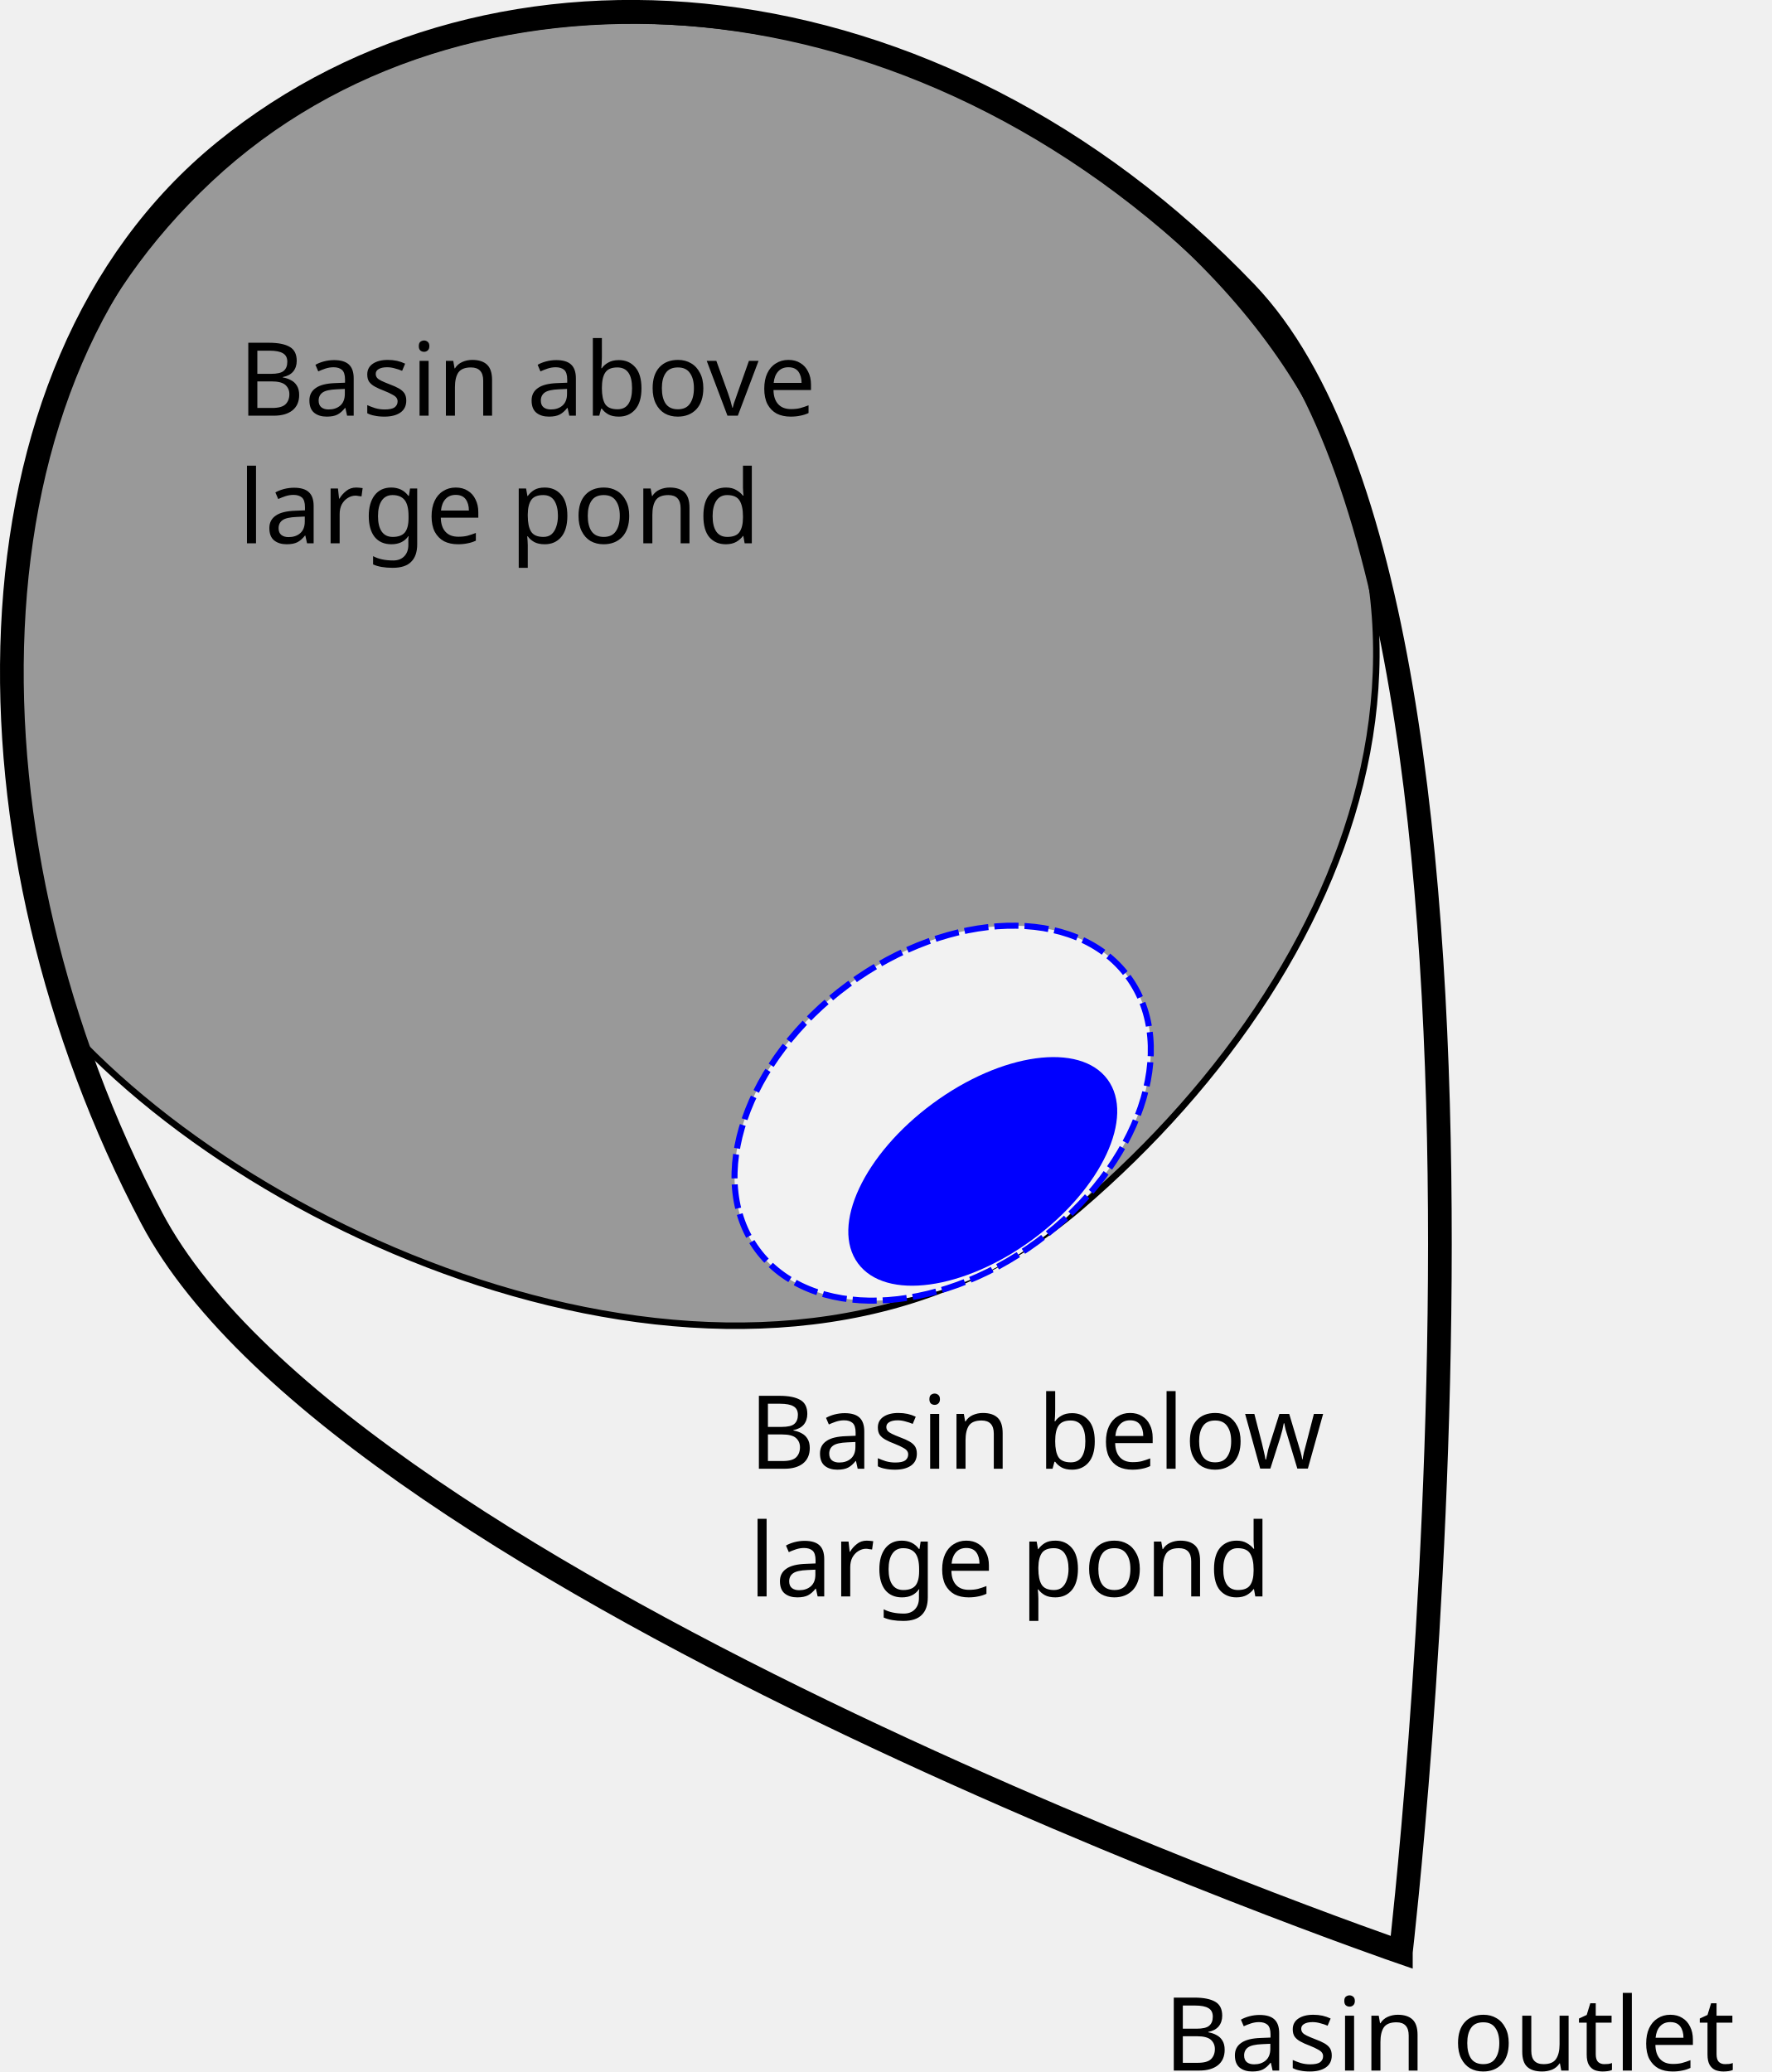
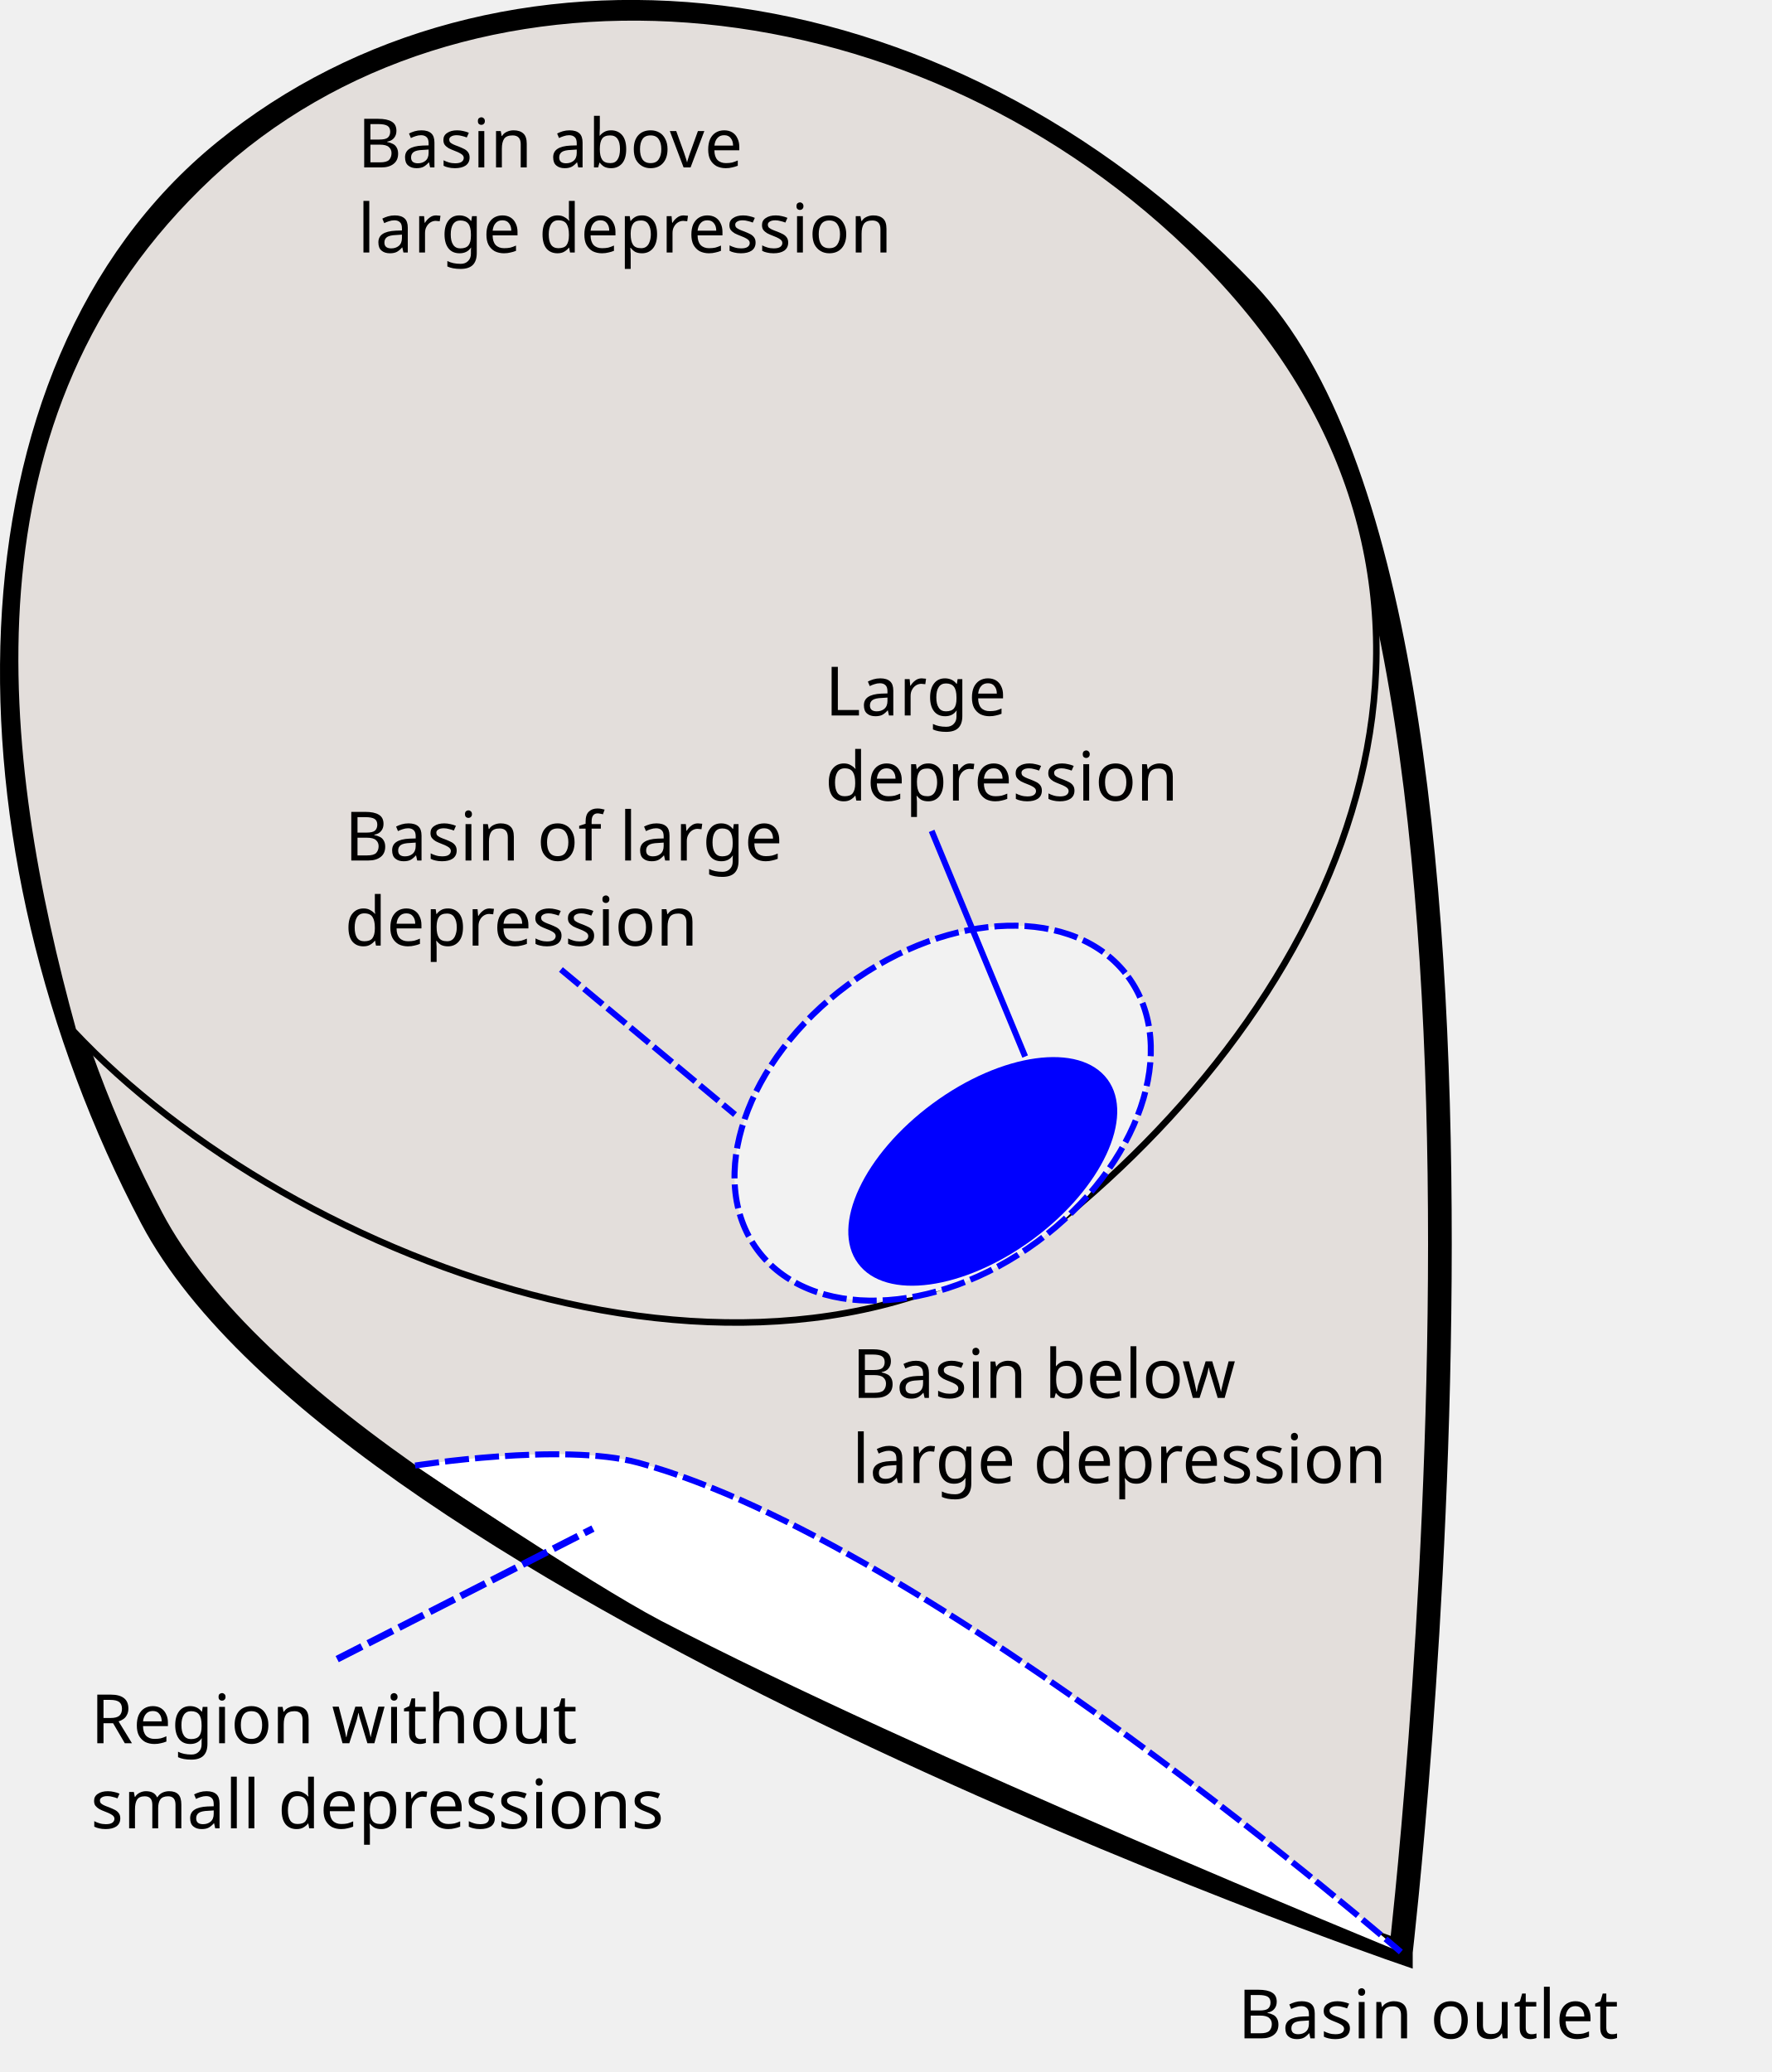
<svg xmlns="http://www.w3.org/2000/svg" width="146.866mm" height="171.788mm" viewBox="0 0 146.866 171.788" version="1.1" id="svg8">
  <defs id="defs2" />
  <g id="layer1" transform="translate(-27.48866,-26.68029)">
-     <path style="fill:#999999;fill-rule:evenodd;stroke:#000000;stroke-width:0.54px;stroke-linecap:butt;stroke-linejoin:miter;stroke-opacity:1" d="m 33.546,112.403 c 18.153,19.368 59.217,35.164 83.471,14.385 24.253,-20.779 36.214,-53.375 9.043,-79.441 C 102.509,24.755 65.963,21.774 44.865,41.533 23.768,61.291 27.315,89.827 33.546,112.403 Z" id="path928" />
-     <path style="fill:none;fill-rule:evenodd;stroke:#000000;stroke-width:1.965;stroke-linecap:butt;stroke-linejoin:miter;stroke-miterlimit:4;stroke-dasharray:none;stroke-opacity:1" d="m 143.631,188.521 c 0,0 -87.324,-30.082 -103.565,-60.854 C 23.824,96.894 23.593,57.525 46.113,39.22 68.633,20.916 105.013,24.001 130.78,50.937 c 25.767,26.936 12.851,137.583 12.851,137.583 z" id="path815" />
+     <path style="fill:#e3dedb;fill-rule:evenodd;stroke:#000000;stroke-width:1.965;stroke-linecap:butt;stroke-linejoin:miter;stroke-miterlimit:4;stroke-dasharray:none;stroke-opacity:1;fill-opacity:1" d="m 143.631,188.521 c 0,0 -87.324,-30.082 -103.565,-60.854 C 23.824,96.894 23.593,57.525 46.113,39.22 68.633,20.916 105.013,24.001 130.78,50.937 c 25.767,26.936 12.851,137.583 12.851,137.583 z" id="path815" />
+     <path style="fill:#e3dedb;fill-rule:evenodd;stroke:#000000;stroke-width:0.54px;stroke-linecap:butt;stroke-linejoin:miter;stroke-opacity:1" d="m 33.546,112.136 c 18.153,19.368 59.217,35.164 83.471,14.385 24.253,-20.779 36.214,-53.375 9.043,-79.441 C 102.509,24.488 65.963,21.507 44.865,41.266 23.768,61.024 27.315,89.559 33.546,112.136 Z" id="path928" />
    <ellipse style="fill:#f2f2f2;fill-opacity:1;stroke:#0000ff;stroke-width:0.5;stroke-linejoin:round;stroke-miterlimit:4;stroke-dasharray:2, 0.5;stroke-dashoffset:0;stroke-opacity:1" id="path838" cx="14.457" cy="158.45" rx="19.088" ry="13.229" transform="rotate(-36.39088)" />
    <ellipse style="fill:#0000ff;fill-opacity:1;stroke:none;stroke-width:0.5;stroke-linejoin:round;stroke-miterlimit:4;stroke-dasharray:2, 0.5;stroke-dashoffset:0;stroke-opacity:1" id="path836" cx="14.268" cy="164.308" rx="12.851" ry="6.993" transform="rotate(-36.39088)" />
-     <text xml:space="preserve" style="font-style:normal;font-variant:normal;font-weight:normal;font-stretch:normal;font-size:8.467px;line-height:125%;font-family:Sans;-inkscape-font-specification:'Sans, Normal';font-variant-ligatures:normal;font-variant-caps:normal;font-variant-numeric:normal;font-feature-settings:normal;text-align:start;letter-spacing:0px;word-spacing:0px;writing-mode:lr-tb;text-anchor:start;fill:#000000;fill-opacity:1;stroke:none;stroke-width:0.265px;stroke-linecap:butt;stroke-linejoin:miter;stroke-opacity:1" x="89.58" y="148.455" id="text854">
-       <tspan id="tspan862" x="89.58" y="148.455">Basin below </tspan>
-       <tspan id="tspan864" x="89.58" y="159.039">large pond</tspan>
-       <tspan id="tspan866" x="89.58" y="169.622" />
+     <text xml:space="preserve" style="font-style:normal;font-variant:normal;font-weight:normal;font-stretch:normal;font-size:5.644px;line-height:125%;font-family:Sans;-inkscape-font-specification:'Sans, Normal';font-variant-ligatures:normal;font-variant-caps:normal;font-variant-numeric:normal;font-feature-settings:normal;text-align:start;letter-spacing:0px;word-spacing:0px;writing-mode:lr-tb;text-anchor:start;fill:#000000;fill-opacity:1;stroke:none;stroke-width:0.265px;stroke-linecap:butt;stroke-linejoin:miter;stroke-opacity:1" x="98.133" y="142.575" id="text854">
+       <tspan id="tspan862" x="98.133" y="142.575">Basin below </tspan>
+       <tspan id="tspan864" x="98.133" y="149.631">large depression</tspan>
+       <tspan id="tspan866" x="98.133" y="156.687" />
    </text>
-     <text xml:space="preserve" style="font-style:normal;font-variant:normal;font-weight:normal;font-stretch:normal;font-size:8.467px;line-height:125%;font-family:Sans;-inkscape-font-specification:'Sans, Normal';font-variant-ligatures:normal;font-variant-caps:normal;font-variant-numeric:normal;font-feature-settings:normal;text-align:start;letter-spacing:0px;word-spacing:0px;writing-mode:lr-tb;text-anchor:start;fill:#000000;fill-opacity:1;stroke:none;stroke-width:0.265px;stroke-linecap:butt;stroke-linejoin:miter;stroke-opacity:1" x="47.247" y="61.143" id="text890">
-       <tspan id="tspan908" x="47.247" y="61.143">Basin above</tspan>
-       <tspan id="tspan910" x="47.247" y="71.726">large pond</tspan>
-       <tspan id="tspan912" x="47.247" y="82.31" />
+     <text xml:space="preserve" style="font-style:normal;font-variant:normal;font-weight:normal;font-stretch:normal;font-size:5.644px;line-height:125%;font-family:Sans;-inkscape-font-specification:'Sans, Normal';font-variant-ligatures:normal;font-variant-caps:normal;font-variant-numeric:normal;font-feature-settings:normal;text-align:start;letter-spacing:0px;word-spacing:0px;writing-mode:lr-tb;text-anchor:start;fill:#000000;fill-opacity:1;stroke:none;stroke-width:0.265px;stroke-linecap:butt;stroke-linejoin:miter;stroke-opacity:1" x="57.136" y="40.563" id="text890">
+       <tspan id="tspan908" x="57.136" y="40.563">Basin above</tspan>
+       <tspan id="tspan910" x="57.136" y="47.619">large depression</tspan>
+       <tspan id="tspan912" x="57.136" y="54.674" />
    </text>
-     <text id="text924" y="198.348" x="123.976" style="font-style:normal;font-variant:normal;font-weight:normal;font-stretch:normal;font-size:8.467px;line-height:125%;font-family:Sans;-inkscape-font-specification:'Sans, Normal';font-variant-ligatures:normal;font-variant-caps:normal;font-variant-numeric:normal;font-feature-settings:normal;text-align:start;letter-spacing:0px;word-spacing:0px;writing-mode:lr-tb;text-anchor:start;fill:#000000;fill-opacity:1;stroke:none;stroke-width:0.265px;stroke-linecap:butt;stroke-linejoin:miter;stroke-opacity:1" xml:space="preserve">
-       <tspan id="tspan926" x="123.976" y="198.348">Basin outlet</tspan>
+     <text id="text924" y="195.676" x="130.123" style="font-style:normal;font-variant:normal;font-weight:normal;font-stretch:normal;font-size:5.644px;line-height:125%;font-family:Sans;-inkscape-font-specification:'Sans, Normal';font-variant-ligatures:normal;font-variant-caps:normal;font-variant-numeric:normal;font-feature-settings:normal;text-align:start;letter-spacing:0px;word-spacing:0px;writing-mode:lr-tb;text-anchor:start;fill:#000000;fill-opacity:1;stroke:none;stroke-width:0.265px;stroke-linecap:butt;stroke-linejoin:miter;stroke-opacity:1" xml:space="preserve">
+       <tspan id="tspan926" x="130.123" y="195.676">Basin outlet</tspan>
    </text>
+     <text id="text4535" y="98.026" x="56.067" style="font-style:normal;font-variant:normal;font-weight:normal;font-stretch:normal;font-size:5.644px;line-height:125%;font-family:Sans;-inkscape-font-specification:'Sans, Normal';font-variant-ligatures:normal;font-variant-caps:normal;font-variant-numeric:normal;font-feature-settings:normal;text-align:start;letter-spacing:0px;word-spacing:0px;writing-mode:lr-tb;text-anchor:start;fill:#000000;fill-opacity:1;stroke:none;stroke-width:0.265px;stroke-linecap:butt;stroke-linejoin:miter;stroke-opacity:1" xml:space="preserve">
+       <tspan y="98.026" x="56.067" id="tspan4531">Basin of large</tspan>
+       <tspan y="105.082" x="56.067" id="tspan4539">depression</tspan>
+       <tspan y="112.137" x="56.067" id="tspan4533" />
+     </text>
+     <path style="fill:#0000ff;fill-rule:evenodd;stroke:#0000ff;stroke-width:0.5;stroke-linecap:butt;stroke-linejoin:miter;stroke-miterlimit:4;stroke-dasharray:2, 0.5;stroke-dashoffset:0;stroke-opacity:1" d="m 73.994,107.062 14.433,12.027" id="path4541" />
+     <text xml:space="preserve" style="font-style:normal;font-variant:normal;font-weight:normal;font-stretch:normal;font-size:5.644px;line-height:125%;font-family:Sans;-inkscape-font-specification:'Sans, Normal';font-variant-ligatures:normal;font-variant-caps:normal;font-variant-numeric:normal;font-feature-settings:normal;text-align:start;letter-spacing:0px;word-spacing:0px;writing-mode:lr-tb;text-anchor:start;fill:#000000;fill-opacity:1;stroke:none;stroke-width:0.265px;stroke-linecap:butt;stroke-linejoin:miter;stroke-opacity:1" x="95.89" y="85.999" id="text4551">
+       <tspan id="tspan4545" x="95.89" y="85.999">Large</tspan>
+       <tspan id="tspan4547" x="95.89" y="93.054">depression</tspan>
+       <tspan id="tspan4549" x="95.89" y="100.11" />
+     </text>
+     <path style="fill:none;fill-rule:evenodd;stroke:#0000ff;stroke-width:0.5;stroke-linecap:butt;stroke-linejoin:miter;stroke-miterlimit:4;stroke-dasharray:none;stroke-opacity:1" d="m 104.73,95.569 7.751,18.709" id="path4553" />
+     <text id="text851" y="171.209" x="35.006" style="font-style:normal;font-variant:normal;font-weight:normal;font-stretch:normal;font-size:5.644px;line-height:125%;font-family:Sans;-inkscape-font-specification:'Sans, Normal';font-variant-ligatures:normal;font-variant-caps:normal;font-variant-numeric:normal;font-feature-settings:normal;text-align:start;letter-spacing:0px;word-spacing:0px;writing-mode:lr-tb;text-anchor:start;fill:#000000;fill-opacity:1;stroke:none;stroke-width:0.265px;stroke-linecap:butt;stroke-linejoin:miter;stroke-opacity:1" xml:space="preserve">
+       <tspan y="171.209" x="35.006" id="tspan845">Region without </tspan>
+       <tspan y="178.265" x="35.006" id="tspan847">small depressions</tspan>
+       <tspan y="185.32" x="35.006" id="tspan849" />
+     </text>
+     <path style="fill:#ffffff;fill-rule:evenodd;stroke:none;stroke-width:0.265;stroke-linecap:butt;stroke-linejoin:miter;stroke-opacity:1;stroke-miterlimit:4;stroke-dasharray:none" d="m 143.631,188.521 c 0,0 -40.182,-16.417 -61.352,-27.47 -5.986,-3.126 -20.376,-12.86 -20.376,-12.86 0,0 12.223,-1.939 18.505,-0.236 24.167,6.551 63.223,40.567 63.223,40.567 z" id="path855" />
+     <path id="path859" d="m 61.903,148.19 c 0,0 12.223,-1.939 18.505,-0.236 24.167,6.551 63.223,40.567 63.223,40.567" style="fill:#ffffff;fill-rule:evenodd;stroke:#0000ff;stroke-width:0.5;stroke-linecap:butt;stroke-linejoin:miter;stroke-miterlimit:4;stroke-dasharray:2, 0.5;stroke-dashoffset:0;stroke-opacity:1" />
+     <path id="path853" d="M 55.444,164.236 76.649,153.412" style="fill:#0000ff;fill-rule:evenodd;stroke:#0000ff;stroke-width:0.575;stroke-linecap:butt;stroke-linejoin:miter;stroke-miterlimit:4;stroke-dasharray:2.3, 0.575;stroke-dashoffset:0;stroke-opacity:1" />
  </g>
</svg>
